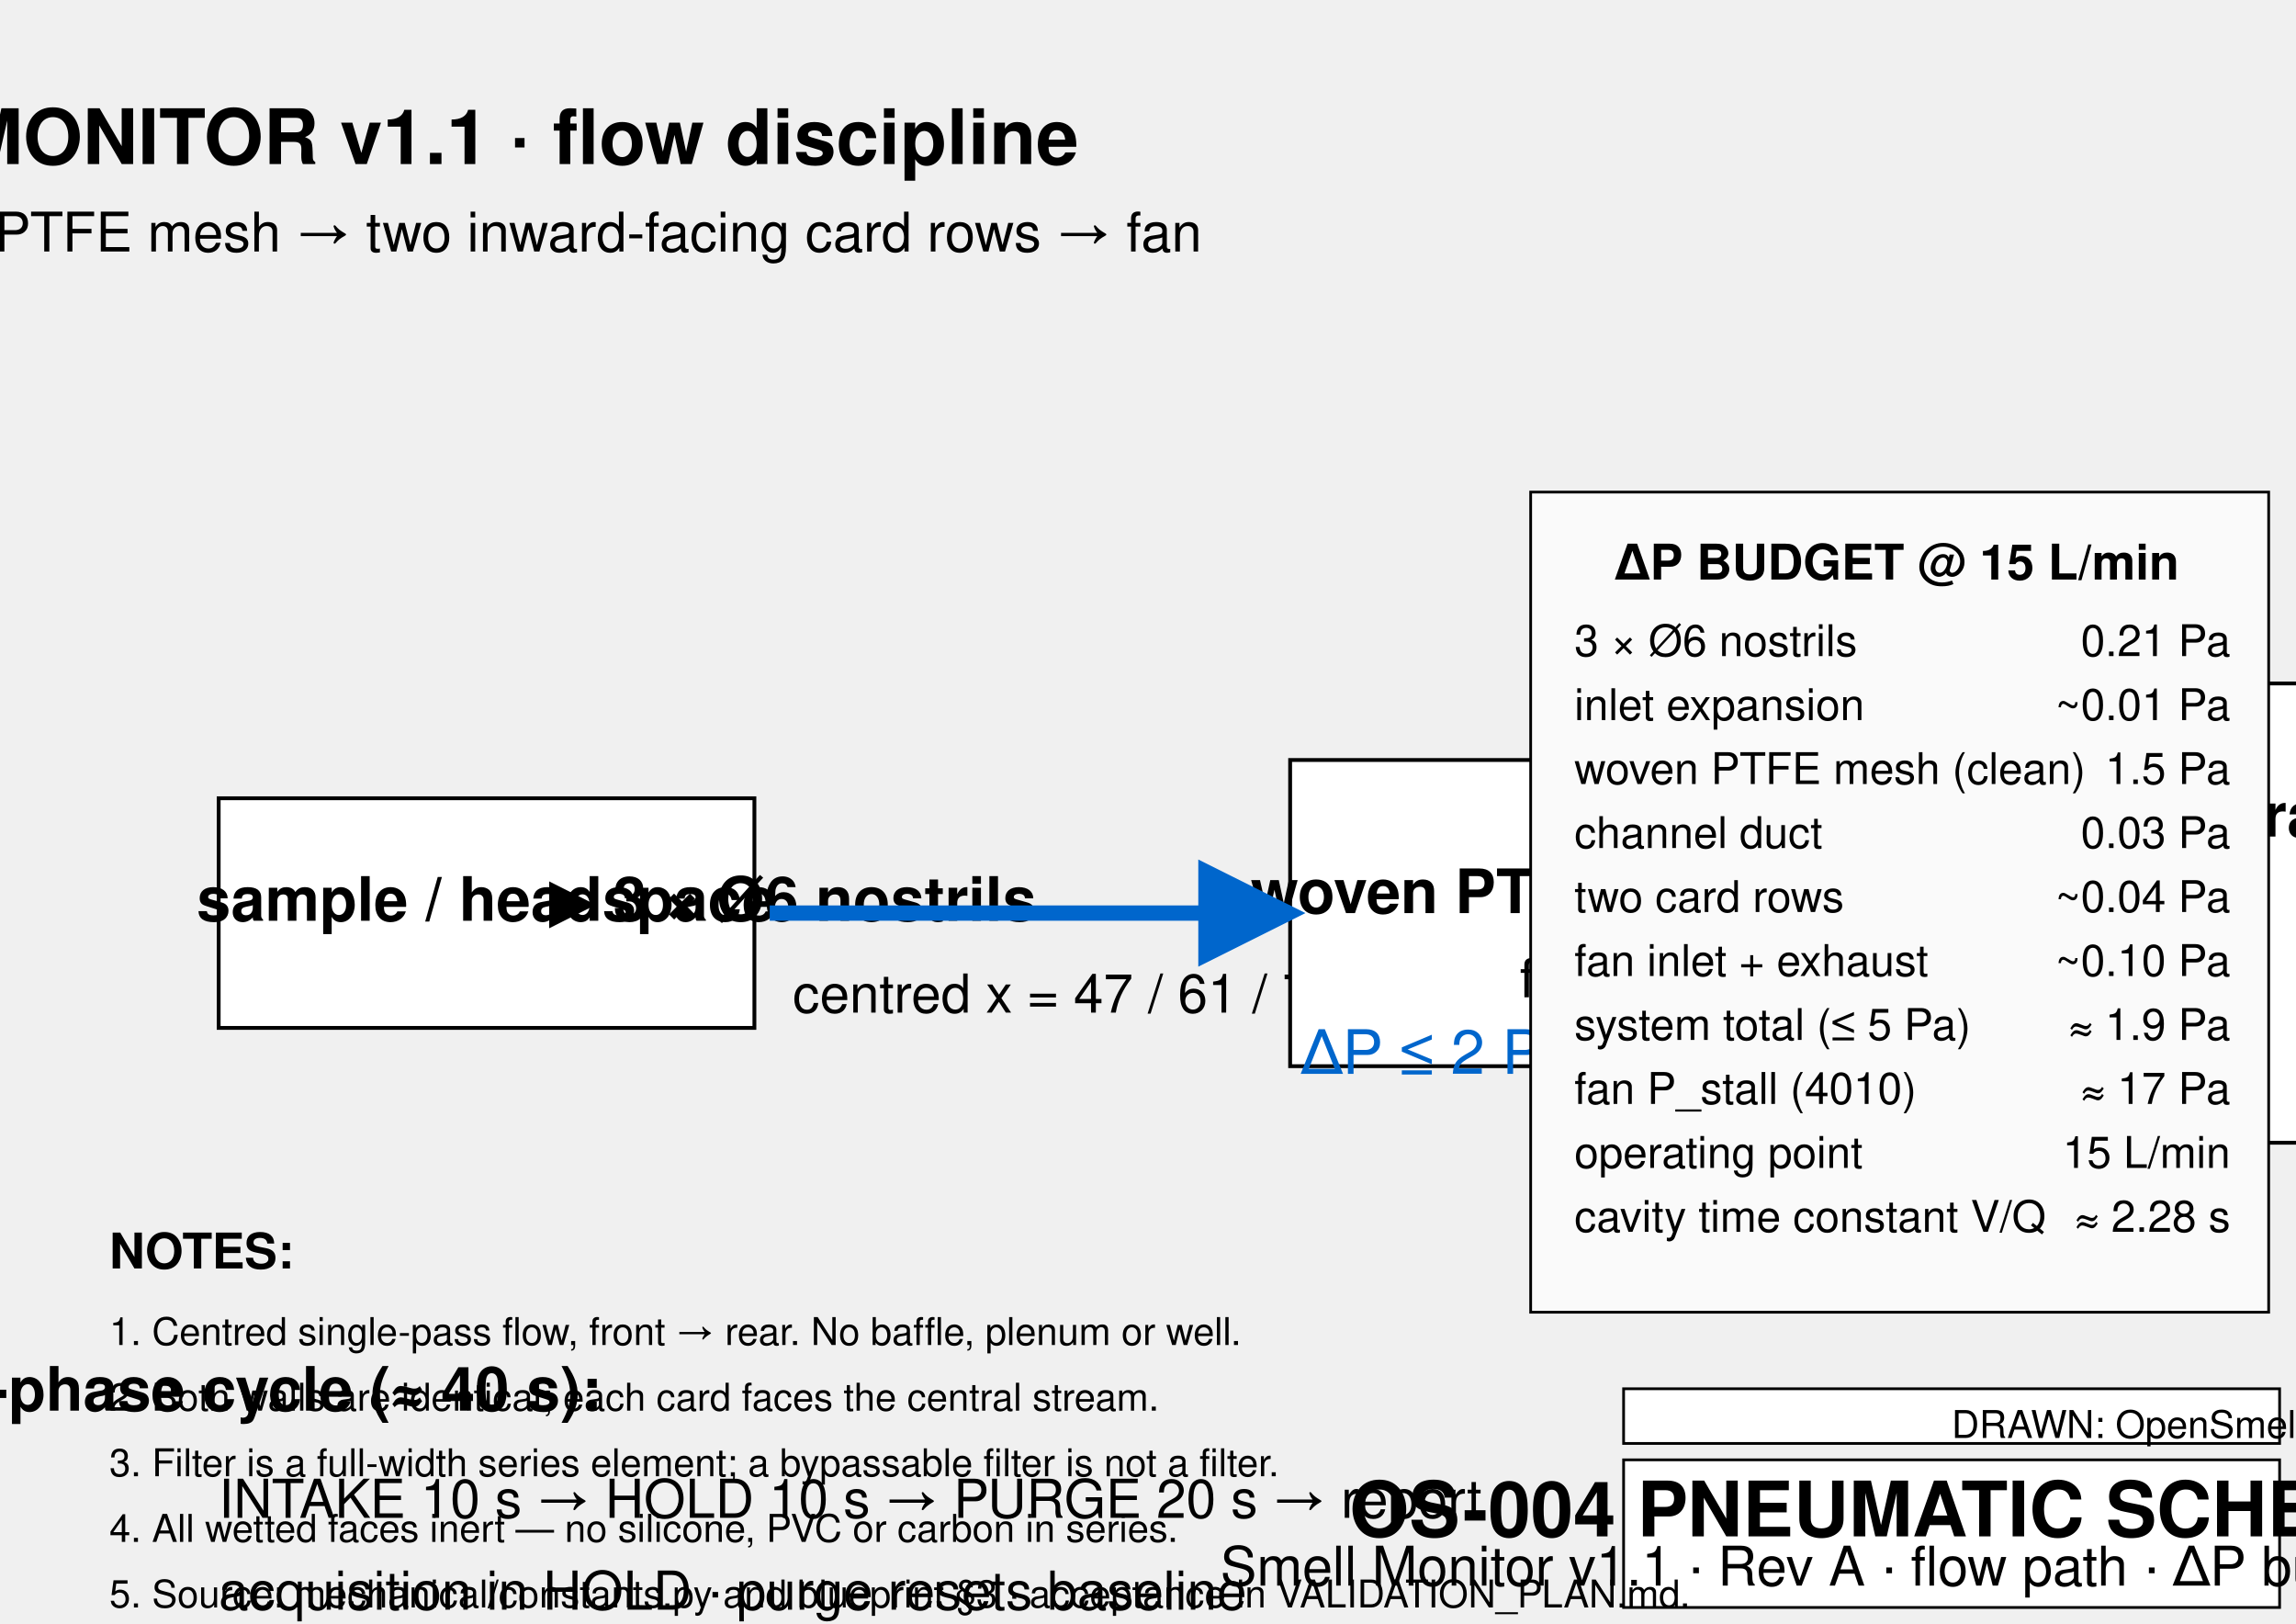
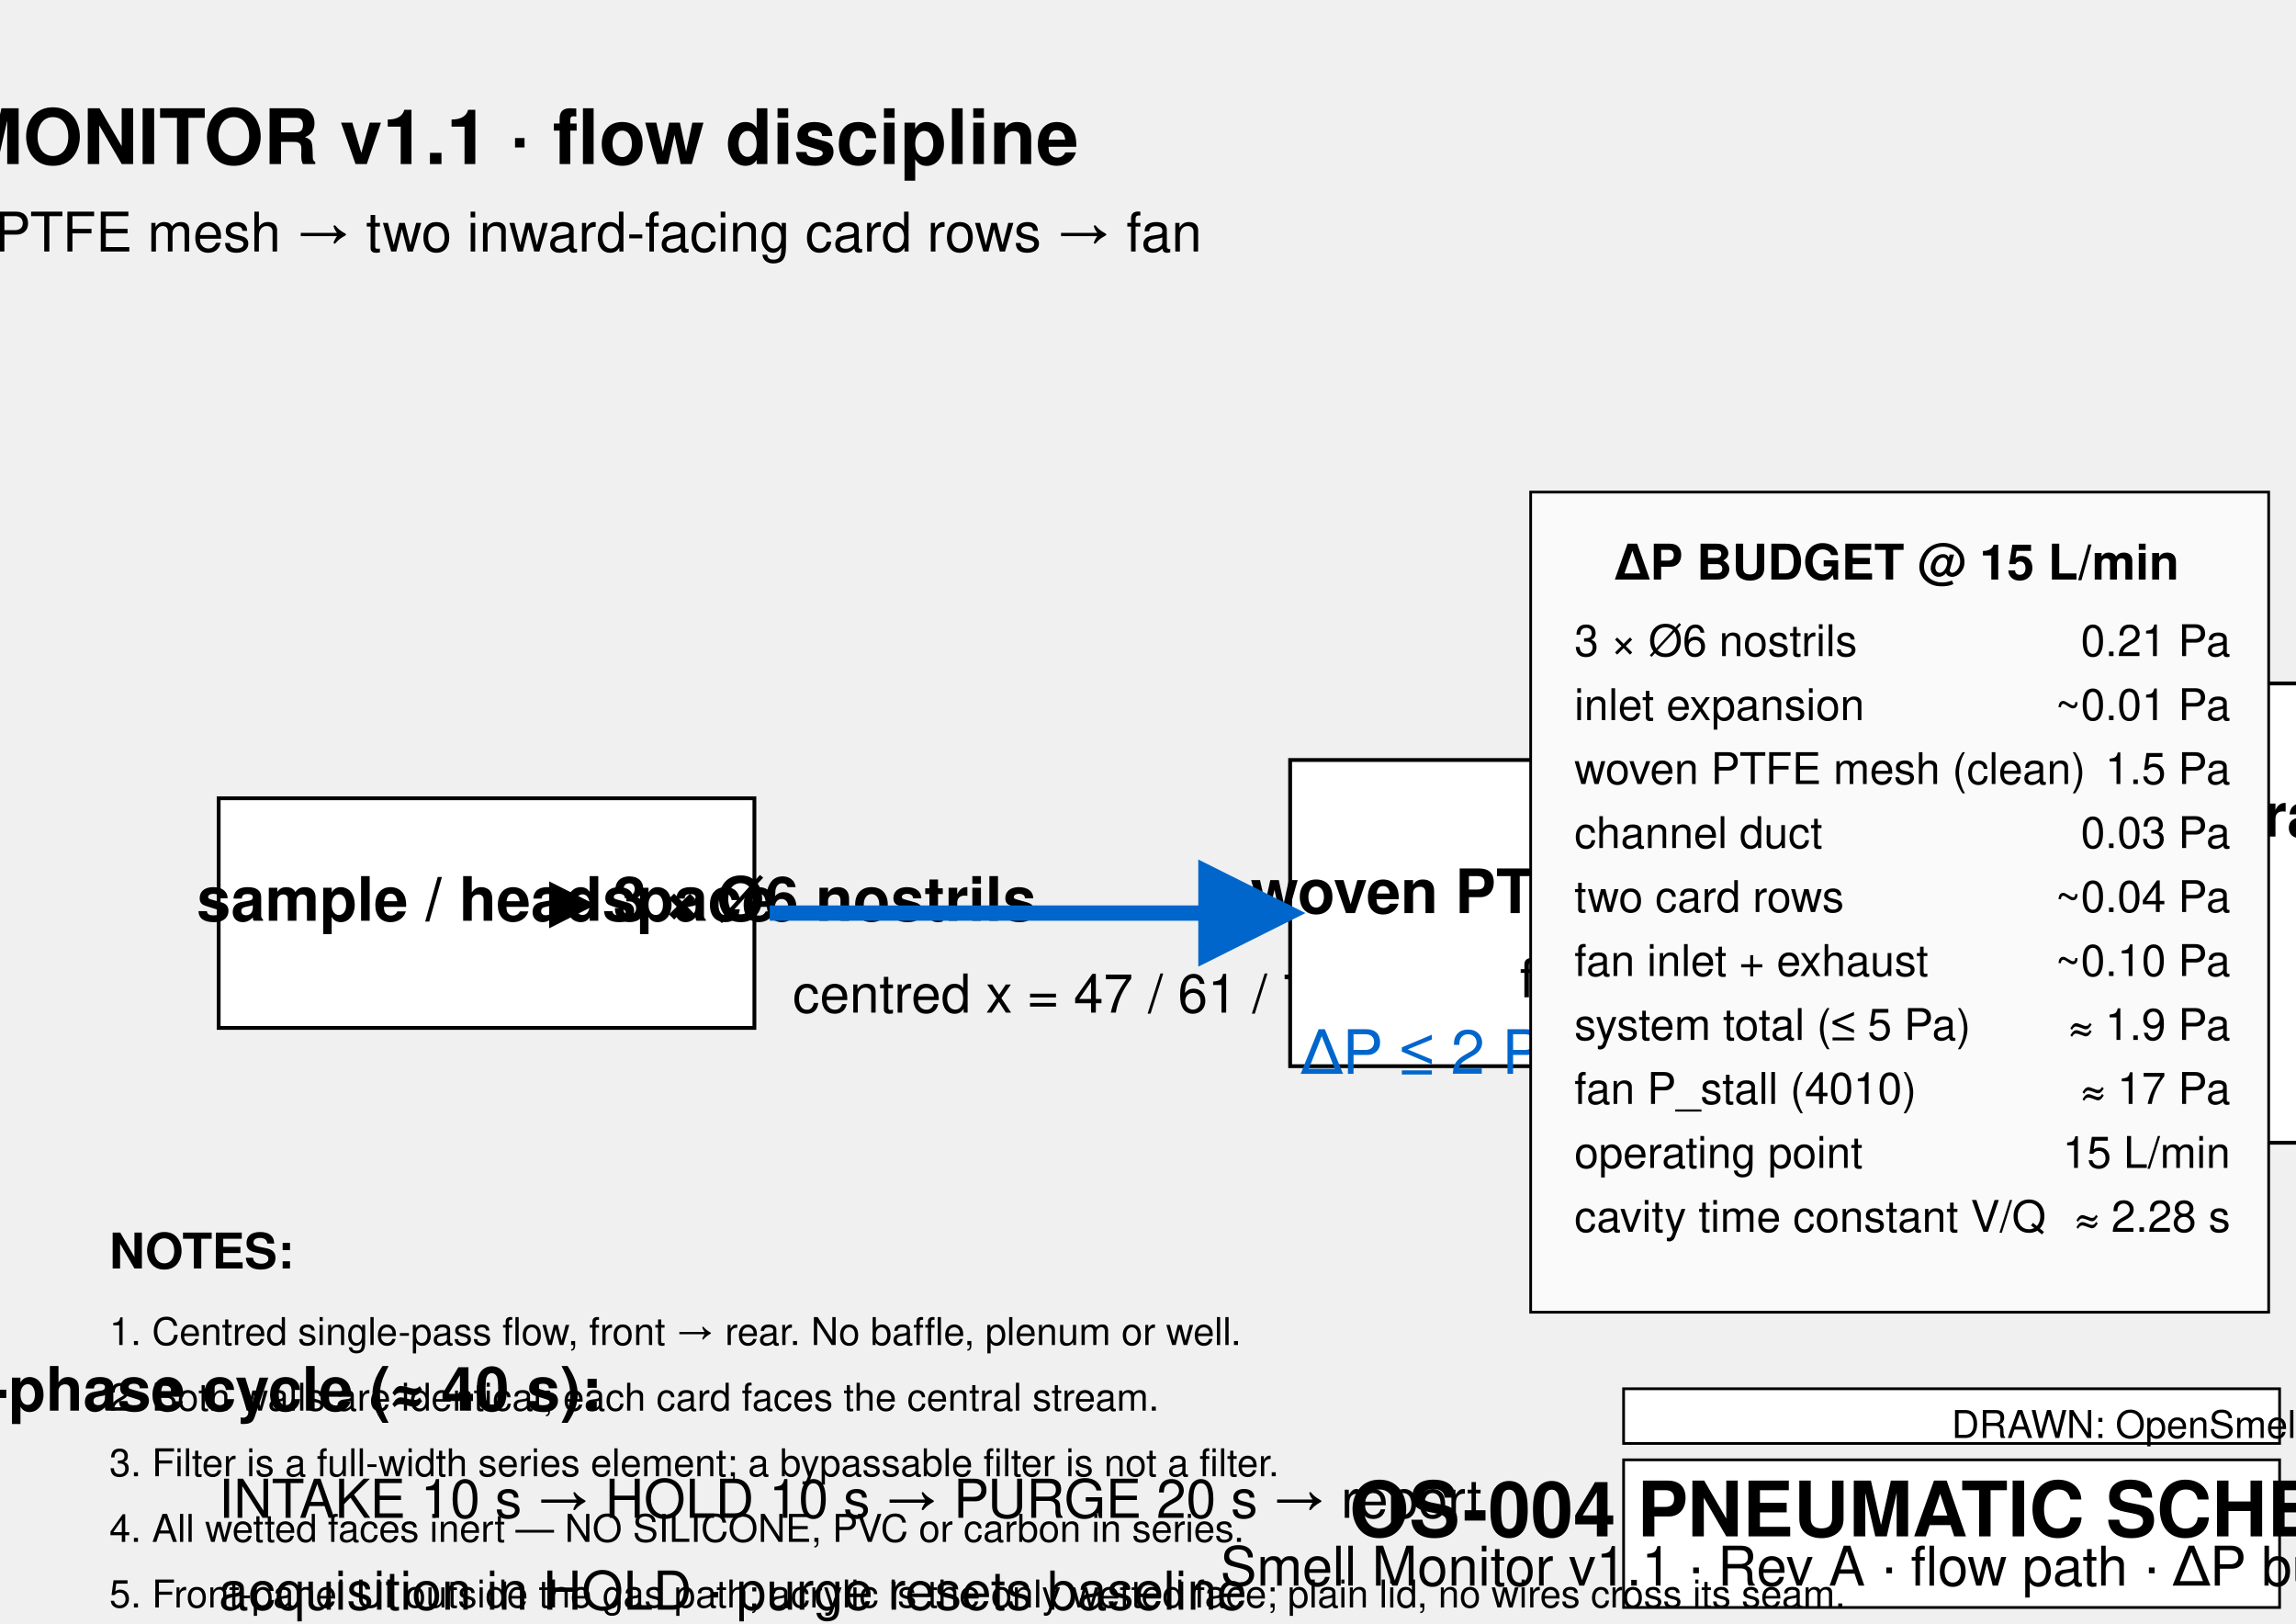
<svg xmlns="http://www.w3.org/2000/svg" width="420mm" height="297mm" viewBox="0 0 420 297" font-family="Helvetica, Arial, sans-serif">
  <defs>
    <style>
      .title { font-size: 14px; font-weight: bold; text-anchor: middle; }
      .sub   { font-size: 10px; text-anchor: middle; }
      .tiny  { font-size: 7px; }
      .label { font-size: 8px; font-weight: bold; text-anchor: middle; }
      .val   { font-size: 8px; text-anchor: middle; fill: #0066cc; }
      .line  { stroke: #000; stroke-width: 0.35; fill: none; }
      .bold  { stroke: #000; stroke-width: 0.7; fill: none; }
      .flow  { stroke: #0066cc; stroke-width: 2; fill: none; marker-end: url(#arr); }
      .box   { stroke: #000; stroke-width: 0.5; fill: #fff; }
      .hdr   { font-size: 9px; font-weight: bold; }
      .cell  { font-size: 8px; }
    </style>
    <marker id="arr" markerWidth="7" markerHeight="7" refX="6" refY="3.5" orient="auto">
      <polygon points="0,0 7,3.5 0,7" fill="#0066cc" />
    </marker>
  </defs>
  <rect x="297" y="267" width="120" height="27" stroke="#000" stroke-width="0.5" fill="#fff" />
  <text x="357" y="281" class="title">OS-004  PNEUMATIC SCHEMATIC</text>
  <text x="357" y="290" class="sub">Smell Monitor v1.1 · Rev A · flow path · ΔP budget · fan point</text>
  <rect x="297" y="254" width="120" height="10" stroke="#000" stroke-width="0.5" fill="#fff" />
  <text x="357" y="263" class="tiny">DRAWN: OpenSmell  CHECK: —  SCALE: NTS  DWG NO: OS-004</text>
  <text x="20" y="30" class="title">OPENSMELL · SMELL MONITOR v1.1 · flow discipline</text>
  <text x="20" y="46" class="sub">Single-pass centred channel: nostrils → PTFE mesh → two inward-facing card rows → fan</text>
  <g transform="translate(40,90) scale(1.4)">
    <rect x="0" y="40" width="70" height="30" class="box" />
    <text x="35" y="56" class="label">sample / headspace</text>
    <text x="75" y="56" class="label">▶ 3 × Ø6 nostrils</text>
    <text x="75" y="68" class="tiny">centred x = 47 / 61 / 75, pitch 14, z = 33</text>
    <rect x="140" y="35" width="60" height="40" class="box" />
    <text x="170" y="55" class="label">woven PTFE mesh</text>
    <text x="170" y="66" class="tiny">front drawer, washable</text>
    <text x="170" y="76" class="val">ΔP ≤ 2 Pa clean</text>
    <rect x="230" y="25" width="100" height="60" class="box" />
    <text x="280" y="45" class="label">central channel</text>
    <text x="280" y="58" class="tiny">116 × 108 × 45.4 mm gas, ≈ 0.57 L</text>
    <text x="280" y="69" class="tiny">two inward card rows · 13 mm wall clearance</text>
    <rect x="360" y="35" width="55" height="30" class="box" />
    <text x="387" y="50" class="label">Ø40 fan</text>
    <text x="387" y="61" class="tiny">rear, outside chamber</text>
    <line x1="72" y1="55" x2="140" y2="55" class="flow" />
    <line x1="200" y1="55" x2="230" y2="55" class="flow" />
    <line x1="330" y1="55" x2="360" y2="55" class="flow" />
    <line x1="415" y1="55" x2="445" y2="55" class="flow" />
    <text x="447" y="58" class="tiny">exhaust</text>
    <text x="0" y="120" class="label">three-phase cycle (≈ 40 s):</text>
    <text x="0" y="134" class="tiny">INTAKE 10 s → HOLD 10 s → PURGE 20 s → report</text>
    <text x="0" y="146" class="tiny">acquisition in HOLD · purge resets baseline</text>
  </g>
  <g transform="translate(280,90)">
    <rect x="0" y="0" width="135" height="150" stroke="#000" stroke-width="0.5" fill="#fafafa" />
    <text x="67" y="16" class="hdr" text-anchor="middle">ΔP BUDGET @ 15 L/min</text>
    <text x="8" y="30.0" class="cell">3 × Ø6 nostrils</text>
    <text x="128" y="30.0" class="cell" text-anchor="end">0.21 Pa</text>
    <text x="8" y="41.7" class="cell">inlet expansion</text>
    <text x="128" y="41.7" class="cell" text-anchor="end">~0.01 Pa</text>
    <text x="8" y="53.4" class="cell">woven PTFE mesh (clean)</text>
    <text x="128" y="53.4" class="cell" text-anchor="end">1.5 Pa</text>
    <text x="8" y="65.1" class="cell">channel duct</text>
    <text x="128" y="65.1" class="cell" text-anchor="end">0.03 Pa</text>
    <text x="8" y="76.8" class="cell">two card rows</text>
    <text x="128" y="76.8" class="cell" text-anchor="end">~0.04 Pa</text>
    <text x="8" y="88.5" class="cell">fan inlet + exhaust</text>
    <text x="128" y="88.5" class="cell" text-anchor="end">~0.10 Pa</text>
    <text x="8" y="100.2" class="cell">system total (≤ 5 Pa)</text>
    <text x="128" y="100.2" class="cell" text-anchor="end">≈ 1.9 Pa</text>
    <text x="8" y="111.9" class="cell">fan P_stall (4010)</text>
    <text x="128" y="111.9" class="cell" text-anchor="end">≈ 17 Pa</text>
    <text x="8" y="123.6" class="cell">operating point</text>
    <text x="128" y="123.6" class="cell" text-anchor="end">15 L/min</text>
    <text x="8" y="135.3" class="cell">cavity time constant V/Q</text>
    <text x="128" y="135.3" class="cell" text-anchor="end">≈ 2.28 s</text>
  </g>
  <g transform="translate(20,220)">
    <text x="0" y="12" class="hdr">NOTES:</text>
    <text x="0" y="26" class="tiny">1. Centred single-pass flow, front → rear. No baffle, plenum or well.</text>
    <text x="0" y="38" class="tiny">2. Both walls are identical; each card faces the central stream.</text>
    <text x="0" y="50" class="tiny">3. Filter is a full-width series element; a bypassable filter is not a filter.</text>
-     <text x="0" y="62" class="tiny">4. All wetted faces inert — no silicone, PVC or carbon in series.</text>
-     <text x="0" y="74" class="tiny">5. Source: mechanical/constants.py and blueprint §3 · acceptance in VALIDATION_PLAN.md.</text>
+     <text x="0" y="62" class="tiny">4. All wetted faces inert — NO SILICONE, PVC or carbon in series.</text>
+     <text x="0" y="74" class="tiny">5. Front-panel UI outside the gas path; acrylic is the only wetted face; plain lid, no wires cross its seam.</text>
+     <text x="0" y="86" class="tiny">6. UI grommet Ø6 @ (82,45) in the fixed front wall.</text>
  </g>
</svg>
